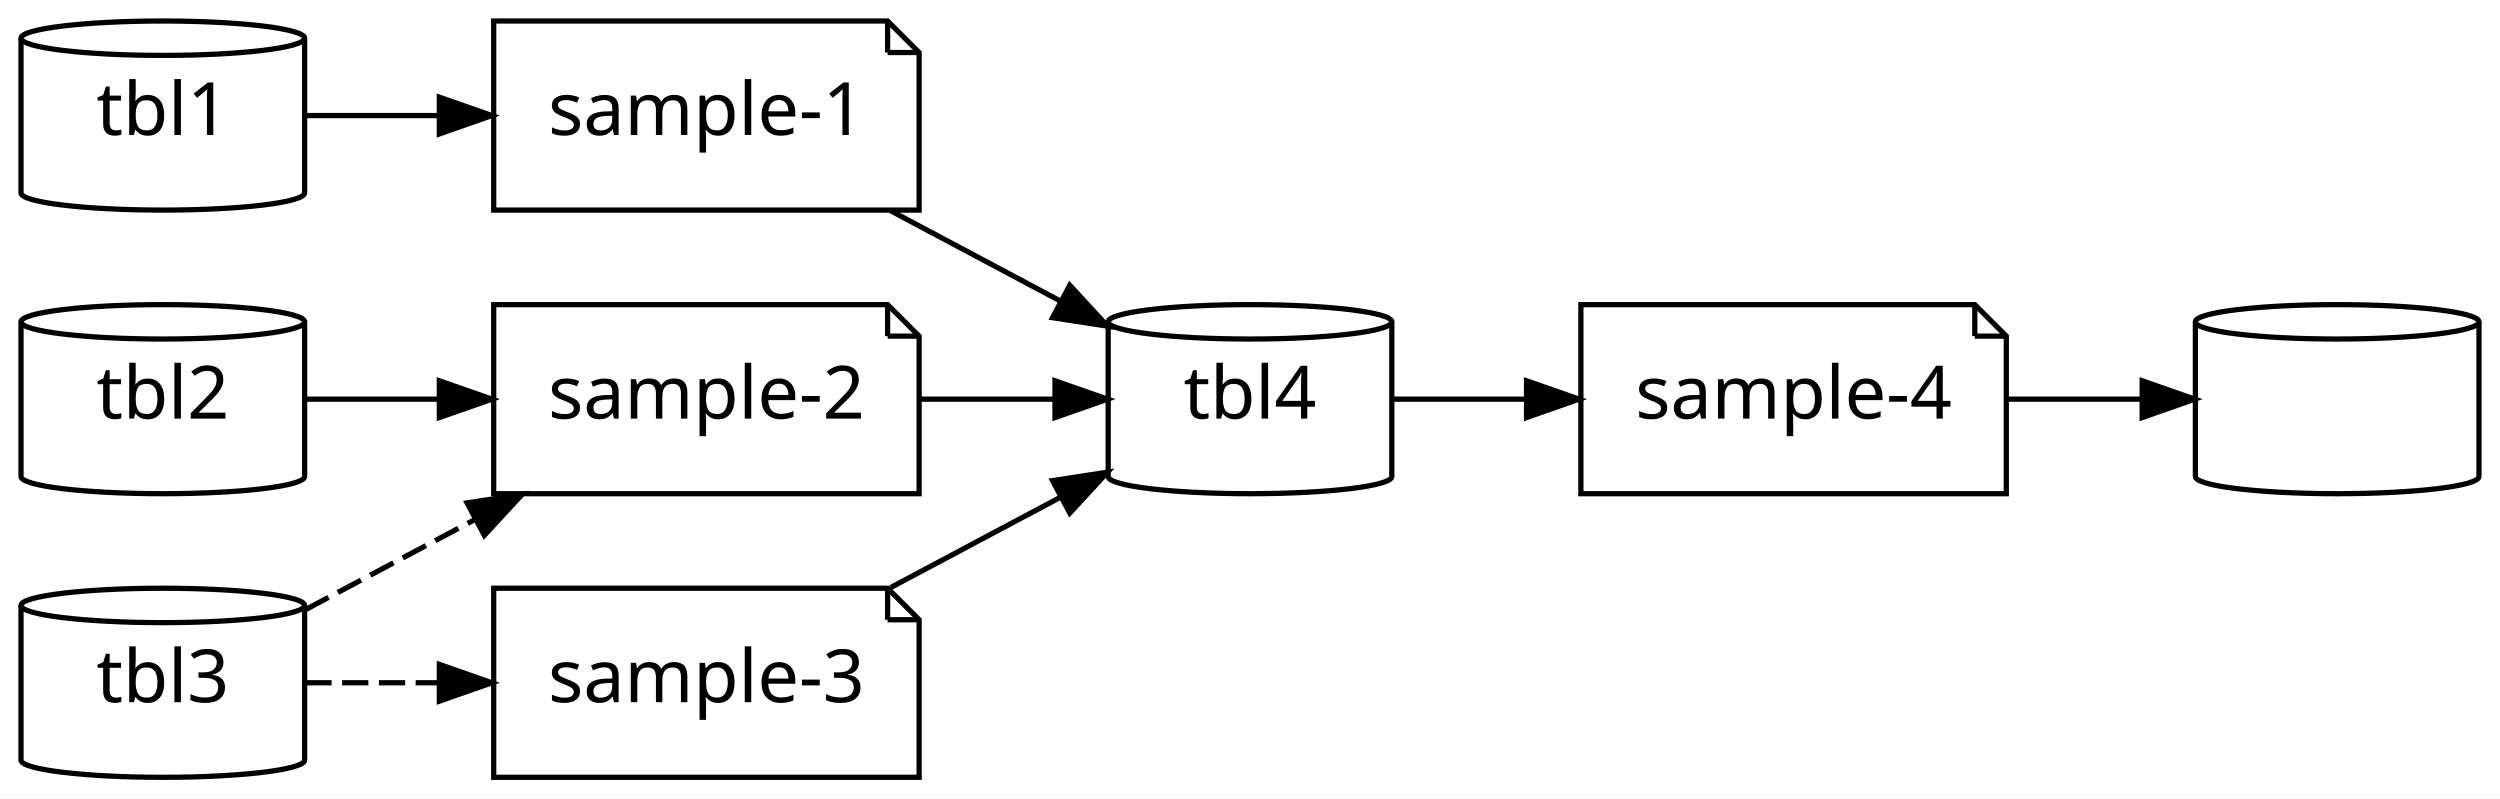
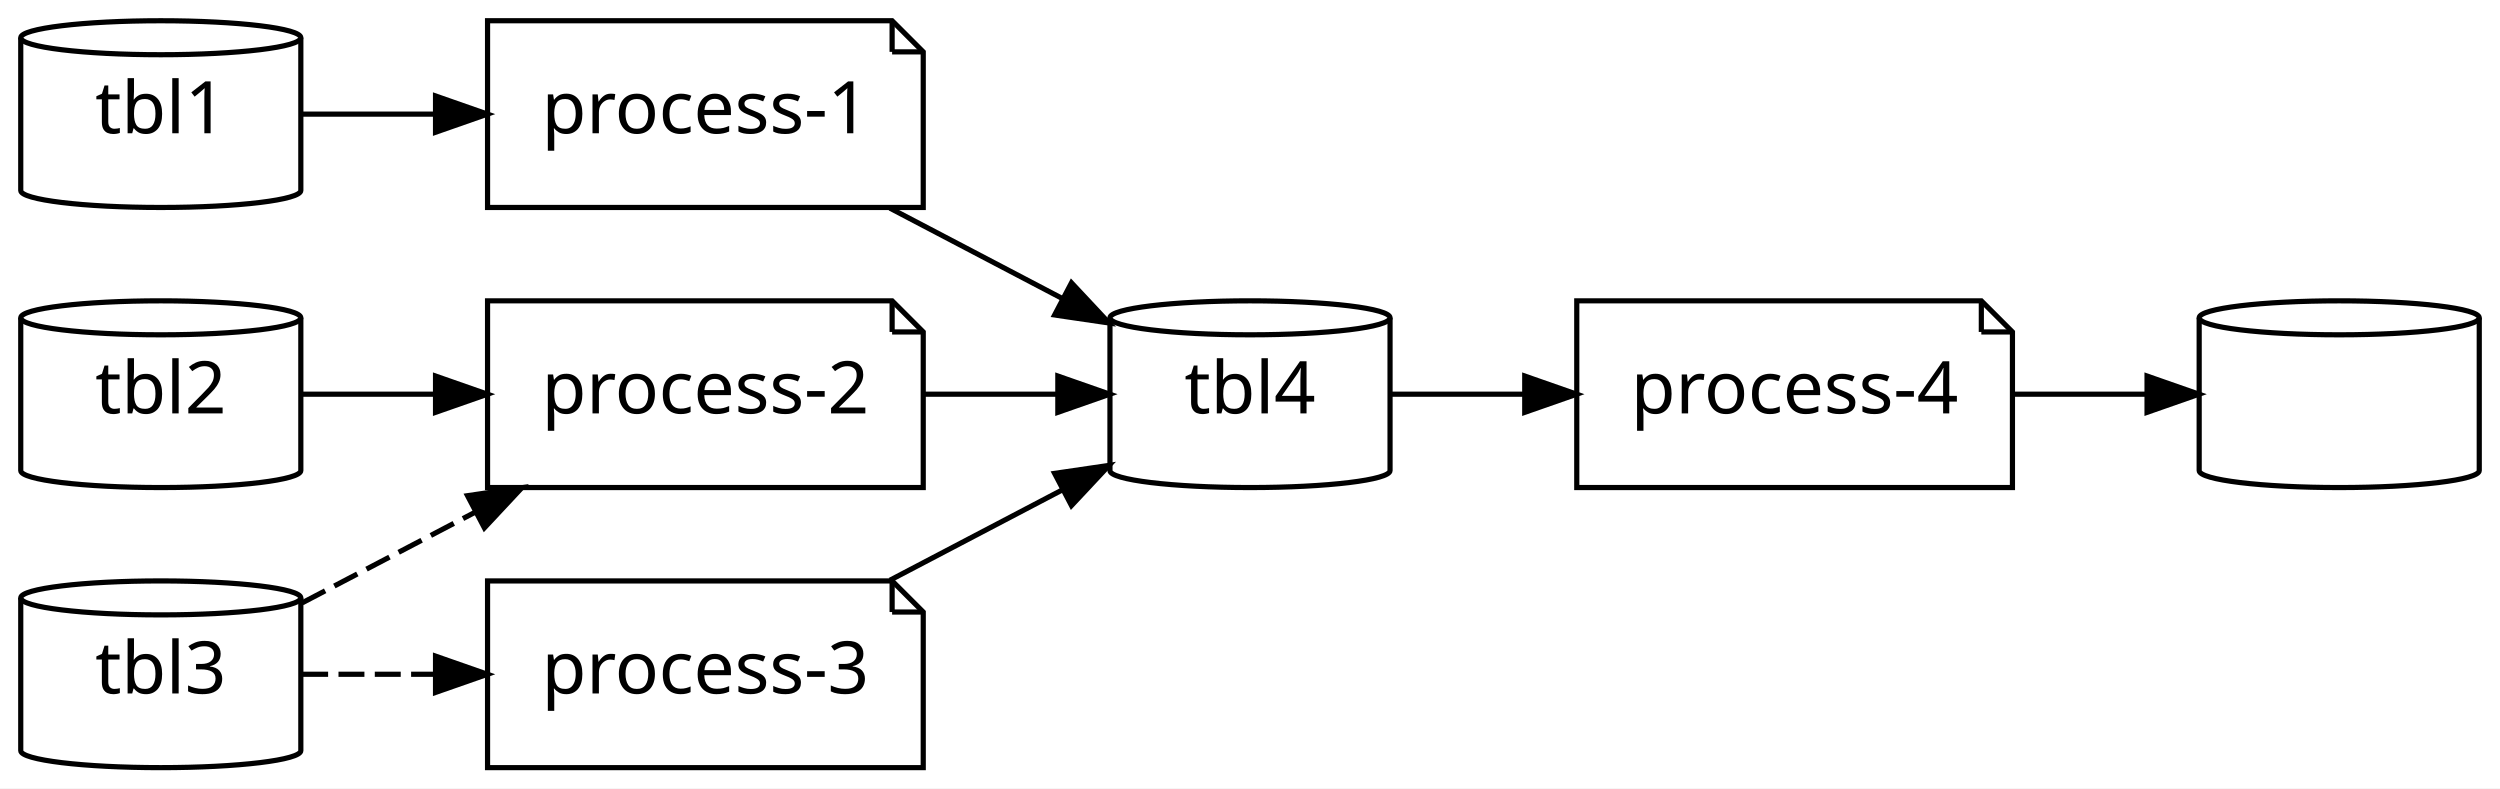
- <svg xmlns="http://www.w3.org/2000/svg" width="476pt" height="152pt" viewBox="0.00 0.00 476.00 152.00">
+ <svg xmlns="http://www.w3.org/2000/svg" width="482pt" height="152pt" viewBox="0.00 0.00 482.00 152.00">
  <g id="graph0" class="graph" transform="scale(1 1) rotate(0) translate(4 148)">
-     <polygon fill="white" stroke="transparent" points="-4,4 -4,-148 472,-148 472,4 -4,4" />
+     <polygon fill="white" stroke="transparent" points="-4,4 -4,-148 478,-148 478,4 -4,4" />
    <g id="node1" class="node">
-       <path fill="none" stroke="black" d="M261,-86.73C261,-88.53 248.9,-90 234,-90 219.1,-90 207,-88.53 207,-86.73 207,-86.73 207,-57.27 207,-57.27 207,-55.47 219.1,-54 234,-54 248.9,-54 261,-55.47 261,-57.27 261,-57.27 261,-86.73 261,-86.73" />
-       <path fill="none" stroke="black" d="M261,-86.73C261,-84.92 248.9,-83.45 234,-83.45 219.1,-83.45 207,-84.92 207,-86.73" />
-       <text text-anchor="middle" x="234" y="-68.3" font-family="MS Gothic" font-size="14.00">tbl4</text>
+       <path fill="none" stroke="black" d="M264,-86.73C264,-88.53 251.9,-90 237,-90 222.1,-90 210,-88.53 210,-86.73 210,-86.73 210,-57.27 210,-57.27 210,-55.47 222.1,-54 237,-54 251.9,-54 264,-55.47 264,-57.27 264,-57.27 264,-86.73 264,-86.73" />
+       <path fill="none" stroke="black" d="M264,-86.73C264,-84.92 251.9,-83.45 237,-83.45 222.1,-83.45 210,-84.92 210,-86.73" />
+       <text text-anchor="middle" x="237" y="-68.3" font-family="MS Gothic" font-size="14.00">tbl4</text>
    </g>
    <g id="node9" class="node">
-       <polygon fill="none" stroke="black" points="372,-90 297,-90 297,-54 378,-54 378,-84 372,-90" />
-       <polyline fill="none" stroke="black" points="372,-90 372,-84 " />
-       <polyline fill="none" stroke="black" points="378,-84 372,-84 " />
-       <text text-anchor="middle" x="337.5" y="-68.3" font-family="MS Gothic" font-size="14.00">sample-4</text>
+       <polygon fill="none" stroke="black" points="378,-90 300,-90 300,-54 384,-54 384,-84 378,-90" />
+       <polyline fill="none" stroke="black" points="378,-90 378,-84 " />
+       <polyline fill="none" stroke="black" points="384,-84 378,-84 " />
+       <text text-anchor="middle" x="342" y="-68.3" font-family="MS Gothic" font-size="14.00">process-4</text>
    </g>
    <g id="edge6" class="edge">
-       <path fill="none" stroke="black" d="M261.14,-72C268.91,-72 277.69,-72 286.45,-72" />
-       <polygon fill="black" stroke="black" points="286.65,-75.5 296.65,-72 286.65,-68.5 286.65,-75.5" />
+       <path fill="none" stroke="black" d="M264.26,-72C272.05,-72 280.88,-72 289.69,-72" />
+       <polygon fill="black" stroke="black" points="289.97,-75.5 299.97,-72 289.97,-68.5 289.97,-75.5" />
    </g>
    <g id="node2" class="node">
-       <path fill="none" stroke="black" d="M468,-86.73C468,-88.53 455.9,-90 441,-90 426.1,-90 414,-88.53 414,-86.73 414,-86.73 414,-57.27 414,-57.27 414,-55.47 426.1,-54 441,-54 455.9,-54 468,-55.47 468,-57.27 468,-57.27 468,-86.73 468,-86.73" />
-       <path fill="none" stroke="black" d="M468,-86.73C468,-84.92 455.9,-83.45 441,-83.45 426.1,-83.45 414,-84.92 414,-86.73" />
+       <path fill="none" stroke="black" d="M474,-86.73C474,-88.53 461.9,-90 447,-90 432.1,-90 420,-88.53 420,-86.73 420,-86.73 420,-57.27 420,-57.27 420,-55.47 432.1,-54 447,-54 461.9,-54 474,-55.47 474,-57.27 474,-57.27 474,-86.73 474,-86.73" />
+       <path fill="none" stroke="black" d="M474,-86.73C474,-84.92 461.9,-83.45 447,-83.45 432.1,-83.45 420,-84.92 420,-86.73" />
    </g>
    <g id="node3" class="node">
      <path fill="none" stroke="black" d="M54,-140.73C54,-142.53 41.9,-144 27,-144 12.1,-144 0,-142.53 0,-140.73 0,-140.73 0,-111.27 0,-111.27 0,-109.47 12.1,-108 27,-108 41.9,-108 54,-109.47 54,-111.27 54,-111.27 54,-140.73 54,-140.73" />
      <path fill="none" stroke="black" d="M54,-140.73C54,-138.92 41.9,-137.45 27,-137.45 12.1,-137.45 0,-138.92 0,-140.73" />
      <text text-anchor="middle" x="27" y="-122.3" font-family="MS Gothic" font-size="14.00">tbl1</text>
    </g>
    <g id="node6" class="node">
-       <polygon fill="none" stroke="black" points="165,-144 90,-144 90,-108 171,-108 171,-138 165,-144" />
-       <polyline fill="none" stroke="black" points="165,-144 165,-138 " />
-       <polyline fill="none" stroke="black" points="171,-138 165,-138 " />
-       <text text-anchor="middle" x="130.5" y="-122.3" font-family="MS Gothic" font-size="14.00">sample-1</text>
+       <polygon fill="none" stroke="black" points="168,-144 90,-144 90,-108 174,-108 174,-138 168,-144" />
+       <polyline fill="none" stroke="black" points="168,-144 168,-138 " />
+       <polyline fill="none" stroke="black" points="174,-138 168,-138 " />
+       <text text-anchor="middle" x="132" y="-122.3" font-family="MS Gothic" font-size="14.00">process-1</text>
    </g>
-     <g id="edge7" class="edge">
-       <path fill="none" stroke="black" d="M54.14,-126C61.91,-126 70.69,-126 79.45,-126" />
-       <polygon fill="black" stroke="black" points="79.65,-129.5 89.65,-126 79.65,-122.5 79.65,-129.5" />
+     <g id="edge2" class="edge">
+       <path fill="none" stroke="black" d="M54.26,-126C62.05,-126 70.88,-126 79.69,-126" />
+       <polygon fill="black" stroke="black" points="79.97,-129.5 89.97,-126 79.97,-122.5 79.97,-129.5" />
    </g>
    <g id="node4" class="node">
      <path fill="none" stroke="black" d="M54,-86.73C54,-88.53 41.9,-90 27,-90 12.1,-90 0,-88.53 0,-86.73 0,-86.73 0,-57.27 0,-57.27 0,-55.47 12.1,-54 27,-54 41.9,-54 54,-55.47 54,-57.27 54,-57.27 54,-86.73 54,-86.73" />
      <path fill="none" stroke="black" d="M54,-86.73C54,-84.92 41.9,-83.45 27,-83.45 12.1,-83.45 0,-84.92 0,-86.73" />
      <text text-anchor="middle" x="27" y="-68.3" font-family="MS Gothic" font-size="14.00">tbl2</text>
    </g>
    <g id="node7" class="node">
-       <polygon fill="none" stroke="black" points="165,-90 90,-90 90,-54 171,-54 171,-84 165,-90" />
-       <polyline fill="none" stroke="black" points="165,-90 165,-84 " />
-       <polyline fill="none" stroke="black" points="171,-84 165,-84 " />
-       <text text-anchor="middle" x="130.5" y="-68.3" font-family="MS Gothic" font-size="14.00">sample-2</text>
+       <polygon fill="none" stroke="black" points="168,-90 90,-90 90,-54 174,-54 174,-84 168,-90" />
+       <polyline fill="none" stroke="black" points="168,-90 168,-84 " />
+       <polyline fill="none" stroke="black" points="174,-84 168,-84 " />
+       <text text-anchor="middle" x="132" y="-68.3" font-family="MS Gothic" font-size="14.00">process-2</text>
    </g>
-     <g id="edge3" class="edge">
-       <path fill="none" stroke="black" d="M54.14,-72C61.91,-72 70.69,-72 79.45,-72" />
-       <polygon fill="black" stroke="black" points="79.65,-75.5 89.65,-72 79.65,-68.5 79.65,-75.5" />
+     <g id="edge7" class="edge">
+       <path fill="none" stroke="black" d="M54.26,-72C62.05,-72 70.88,-72 79.69,-72" />
+       <polygon fill="black" stroke="black" points="79.97,-75.5 89.97,-72 79.97,-68.5 79.97,-75.5" />
    </g>
    <g id="node5" class="node">
      <path fill="none" stroke="black" d="M54,-32.73C54,-34.53 41.9,-36 27,-36 12.1,-36 0,-34.53 0,-32.73 0,-32.73 0,-3.27 0,-3.27 0,-1.47 12.1,0 27,0 41.9,0 54,-1.47 54,-3.27 54,-3.27 54,-32.73 54,-32.73" />
      <path fill="none" stroke="black" d="M54,-32.73C54,-30.92 41.9,-29.45 27,-29.45 12.1,-29.45 0,-30.92 0,-32.73" />
      <text text-anchor="middle" x="27" y="-14.3" font-family="MS Gothic" font-size="14.00">tbl3</text>
    </g>
    <g id="edge9" class="edge">
-       <path fill="none" stroke="black" stroke-dasharray="5,2" d="M54.14,-31.91C63.96,-37.13 75.4,-43.22 86.36,-49.05" />
-       <polygon fill="black" stroke="black" points="84.93,-52.25 95.4,-53.86 88.22,-46.07 84.93,-52.25" />
+       <path fill="none" stroke="black" stroke-dasharray="5,2" d="M54.26,-31.77C64.42,-37.09 76.32,-43.33 87.67,-49.28" />
+       <polygon fill="black" stroke="black" points="86.14,-52.43 96.62,-53.97 89.39,-46.23 86.14,-52.43" />
    </g>
    <g id="node8" class="node">
-       <polygon fill="none" stroke="black" points="165,-36 90,-36 90,0 171,0 171,-30 165,-36" />
-       <polyline fill="none" stroke="black" points="165,-36 165,-30 " />
-       <polyline fill="none" stroke="black" points="171,-30 165,-30 " />
-       <text text-anchor="middle" x="130.5" y="-14.3" font-family="MS Gothic" font-size="14.00">sample-3</text>
+       <polygon fill="none" stroke="black" points="168,-36 90,-36 90,0 174,0 174,-30 168,-36" />
+       <polyline fill="none" stroke="black" points="168,-36 168,-30 " />
+       <polyline fill="none" stroke="black" points="174,-30 168,-30 " />
+       <text text-anchor="middle" x="132" y="-14.3" font-family="MS Gothic" font-size="14.00">process-3</text>
    </g>
    <g id="edge8" class="edge">
-       <path fill="none" stroke="black" stroke-dasharray="5,2" d="M54.14,-18C61.91,-18 70.69,-18 79.45,-18" />
-       <polygon fill="black" stroke="black" points="79.65,-21.5 89.65,-18 79.65,-14.5 79.65,-21.5" />
+       <path fill="none" stroke="black" stroke-dasharray="5,2" d="M54.26,-18C62.05,-18 70.88,-18 79.69,-18" />
+       <polygon fill="black" stroke="black" points="79.97,-21.5 89.97,-18 79.97,-14.5 79.97,-21.5" />
+     </g>
+     <g id="edge3" class="edge">
+       <path fill="none" stroke="black" d="M167.58,-107.87C178.25,-102.28 190.01,-96.11 200.72,-90.5" />
+       <polygon fill="black" stroke="black" points="202.58,-93.47 209.82,-85.73 199.33,-87.27 202.58,-93.47" />
+     </g>
+     <g id="edge5" class="edge">
+       <path fill="none" stroke="black" d="M174,-72C182.52,-72 191.45,-72 199.78,-72" />
+       <polygon fill="black" stroke="black" points="199.95,-75.5 209.95,-72 199.95,-68.5 199.95,-75.5" />
    </g>
    <g id="edge1" class="edge">
-       <path fill="none" stroke="black" d="M165.58,-107.87C176,-102.32 187.48,-96.22 197.97,-90.64" />
-       <polygon fill="black" stroke="black" points="199.69,-93.69 206.87,-85.9 196.4,-87.51 199.69,-93.69" />
+       <path fill="none" stroke="black" d="M167.58,-36.13C178.25,-41.72 190.01,-47.89 200.72,-53.5" />
+       <polygon fill="black" stroke="black" points="199.33,-56.73 209.82,-58.27 202.58,-50.53 199.33,-56.73" />
    </g>
    <g id="edge4" class="edge">
-       <path fill="none" stroke="black" d="M171.03,-72C179.49,-72 188.38,-72 196.7,-72" />
-       <polygon fill="black" stroke="black" points="196.87,-75.5 206.87,-72 196.87,-68.5 196.87,-75.5" />
-     </g>
-     <g id="edge5" class="edge">
-       <path fill="none" stroke="black" d="M165.58,-36.13C176,-41.68 187.48,-47.78 197.97,-53.36" />
-       <polygon fill="black" stroke="black" points="196.4,-56.49 206.87,-58.1 199.69,-50.31 196.4,-56.49" />
-     </g>
-     <g id="edge2" class="edge">
-       <path fill="none" stroke="black" d="M378.03,-72C386.49,-72 395.38,-72 403.7,-72" />
-       <polygon fill="black" stroke="black" points="403.87,-75.5 413.87,-72 403.87,-68.5 403.87,-75.5" />
+       <path fill="none" stroke="black" d="M384,-72C392.52,-72 401.45,-72 409.78,-72" />
+       <polygon fill="black" stroke="black" points="409.95,-75.5 419.95,-72 409.95,-68.5 409.95,-75.5" />
    </g>
  </g>
</svg>
